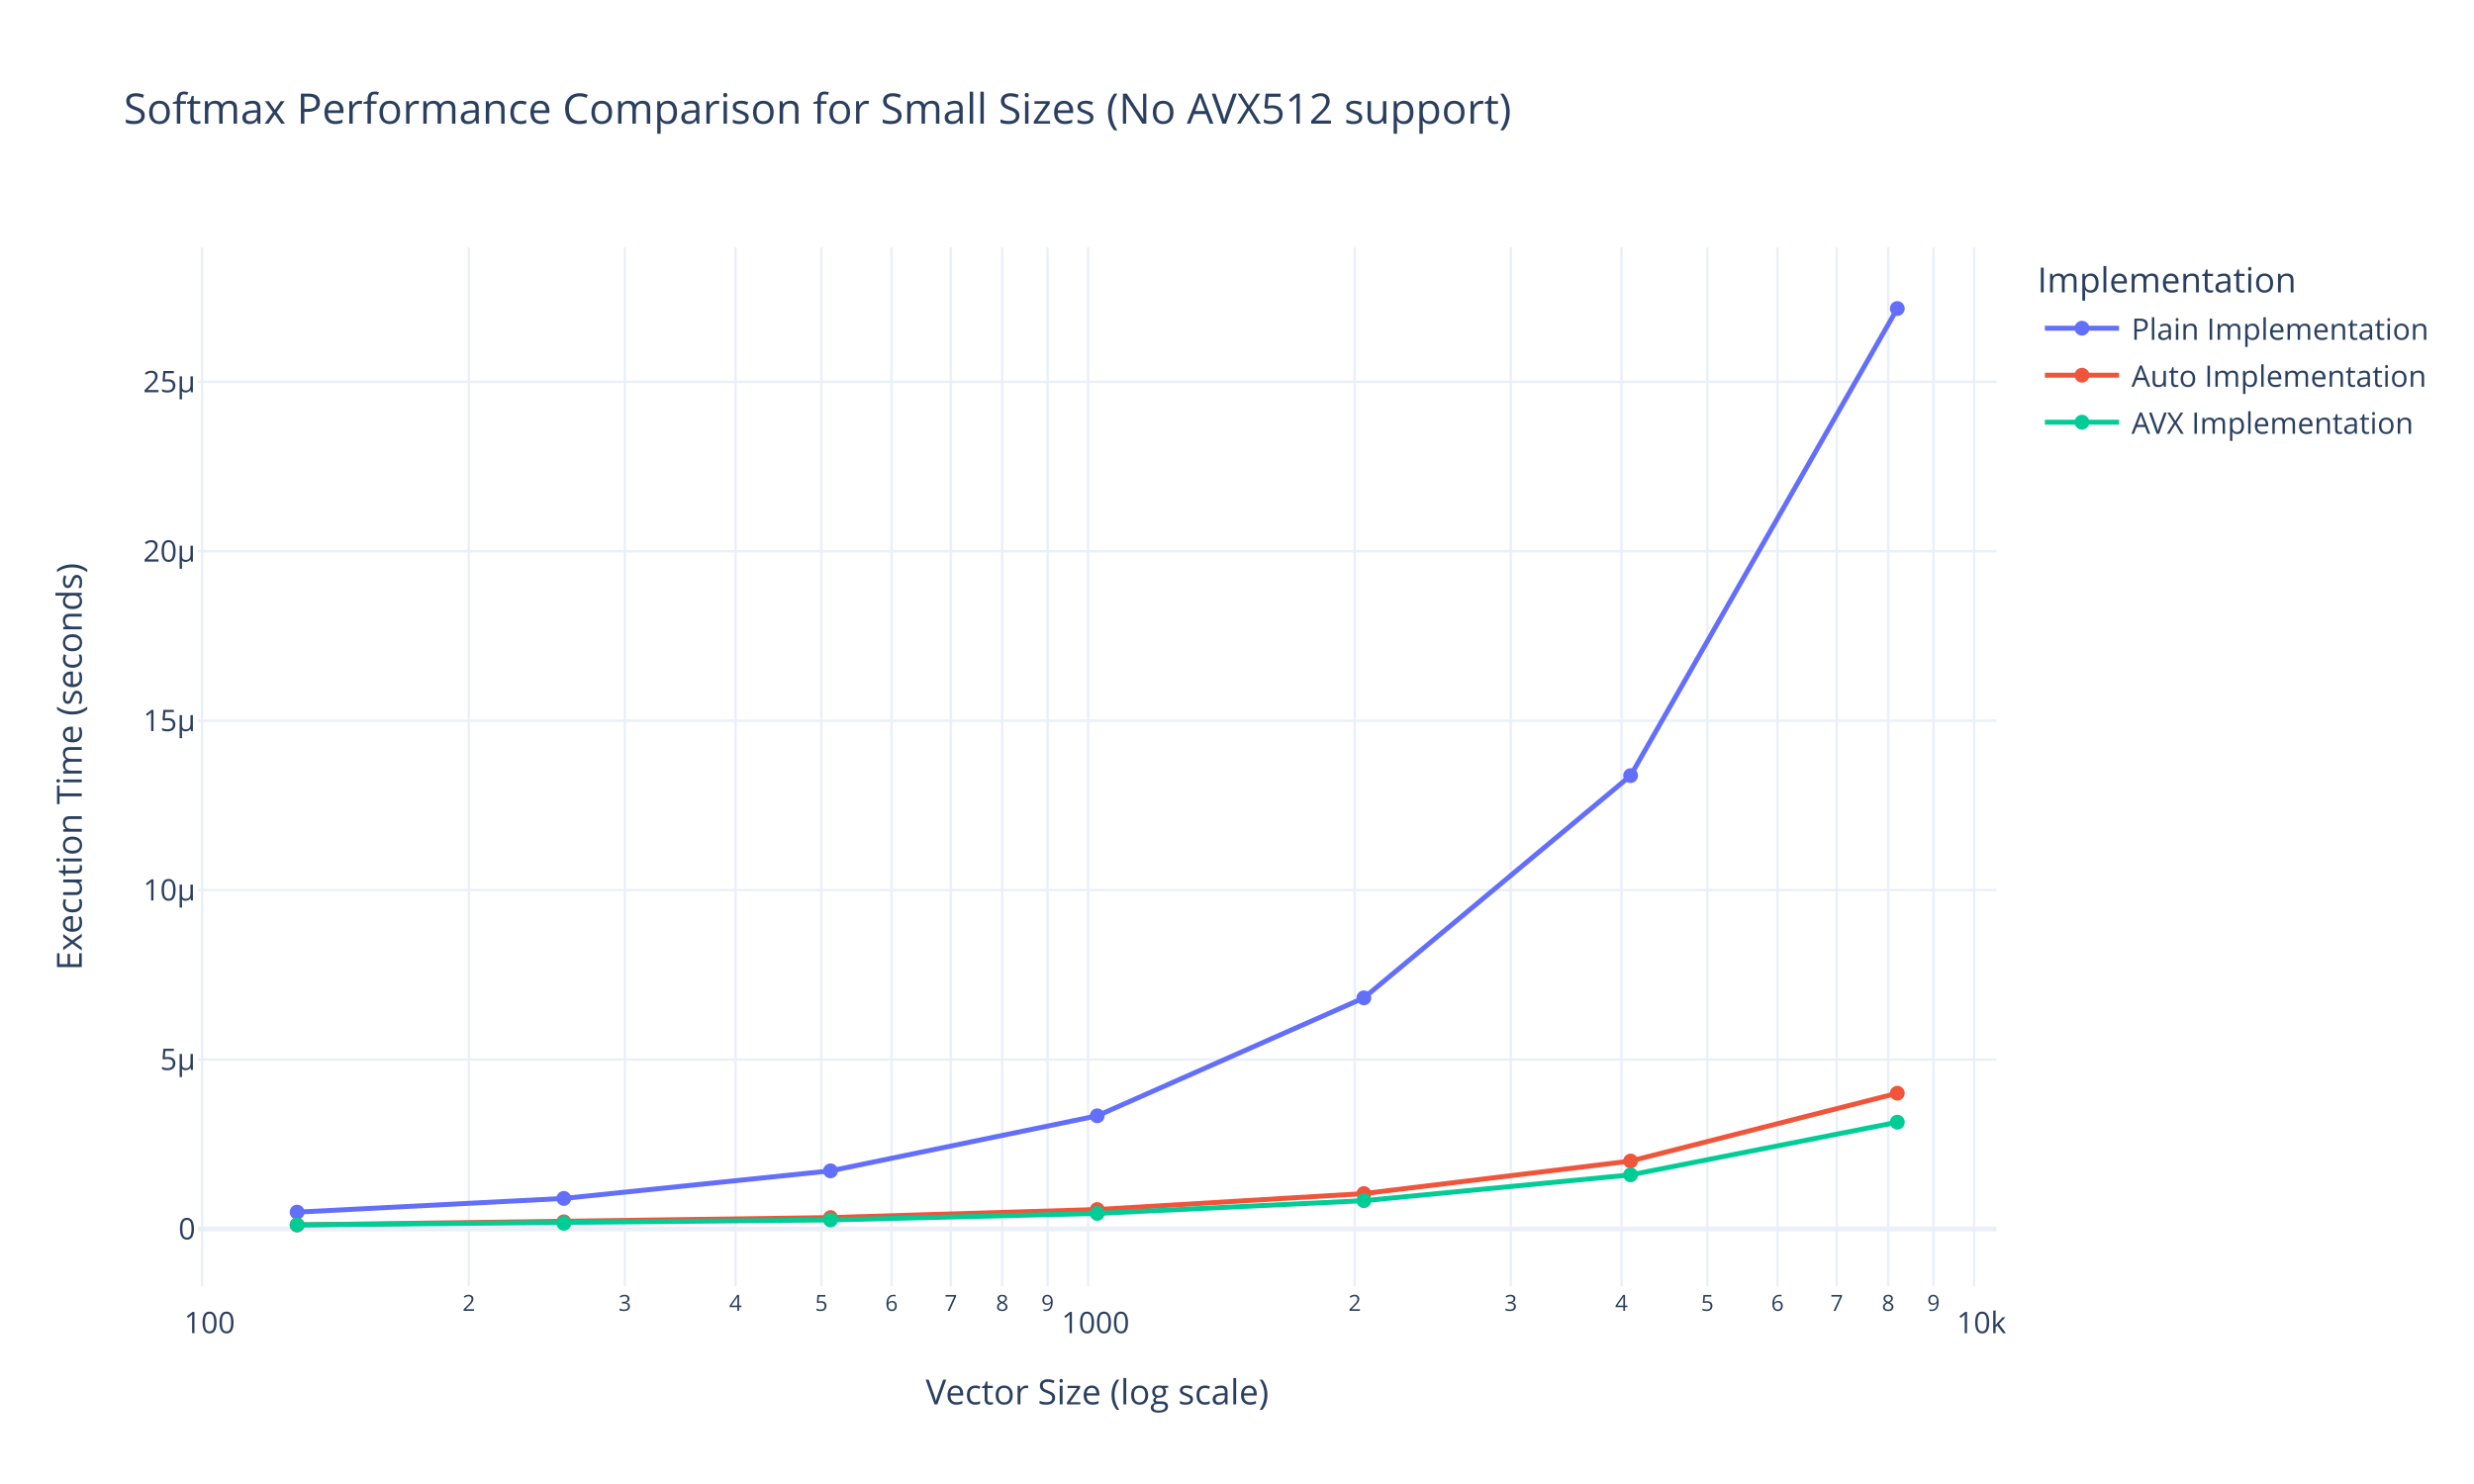
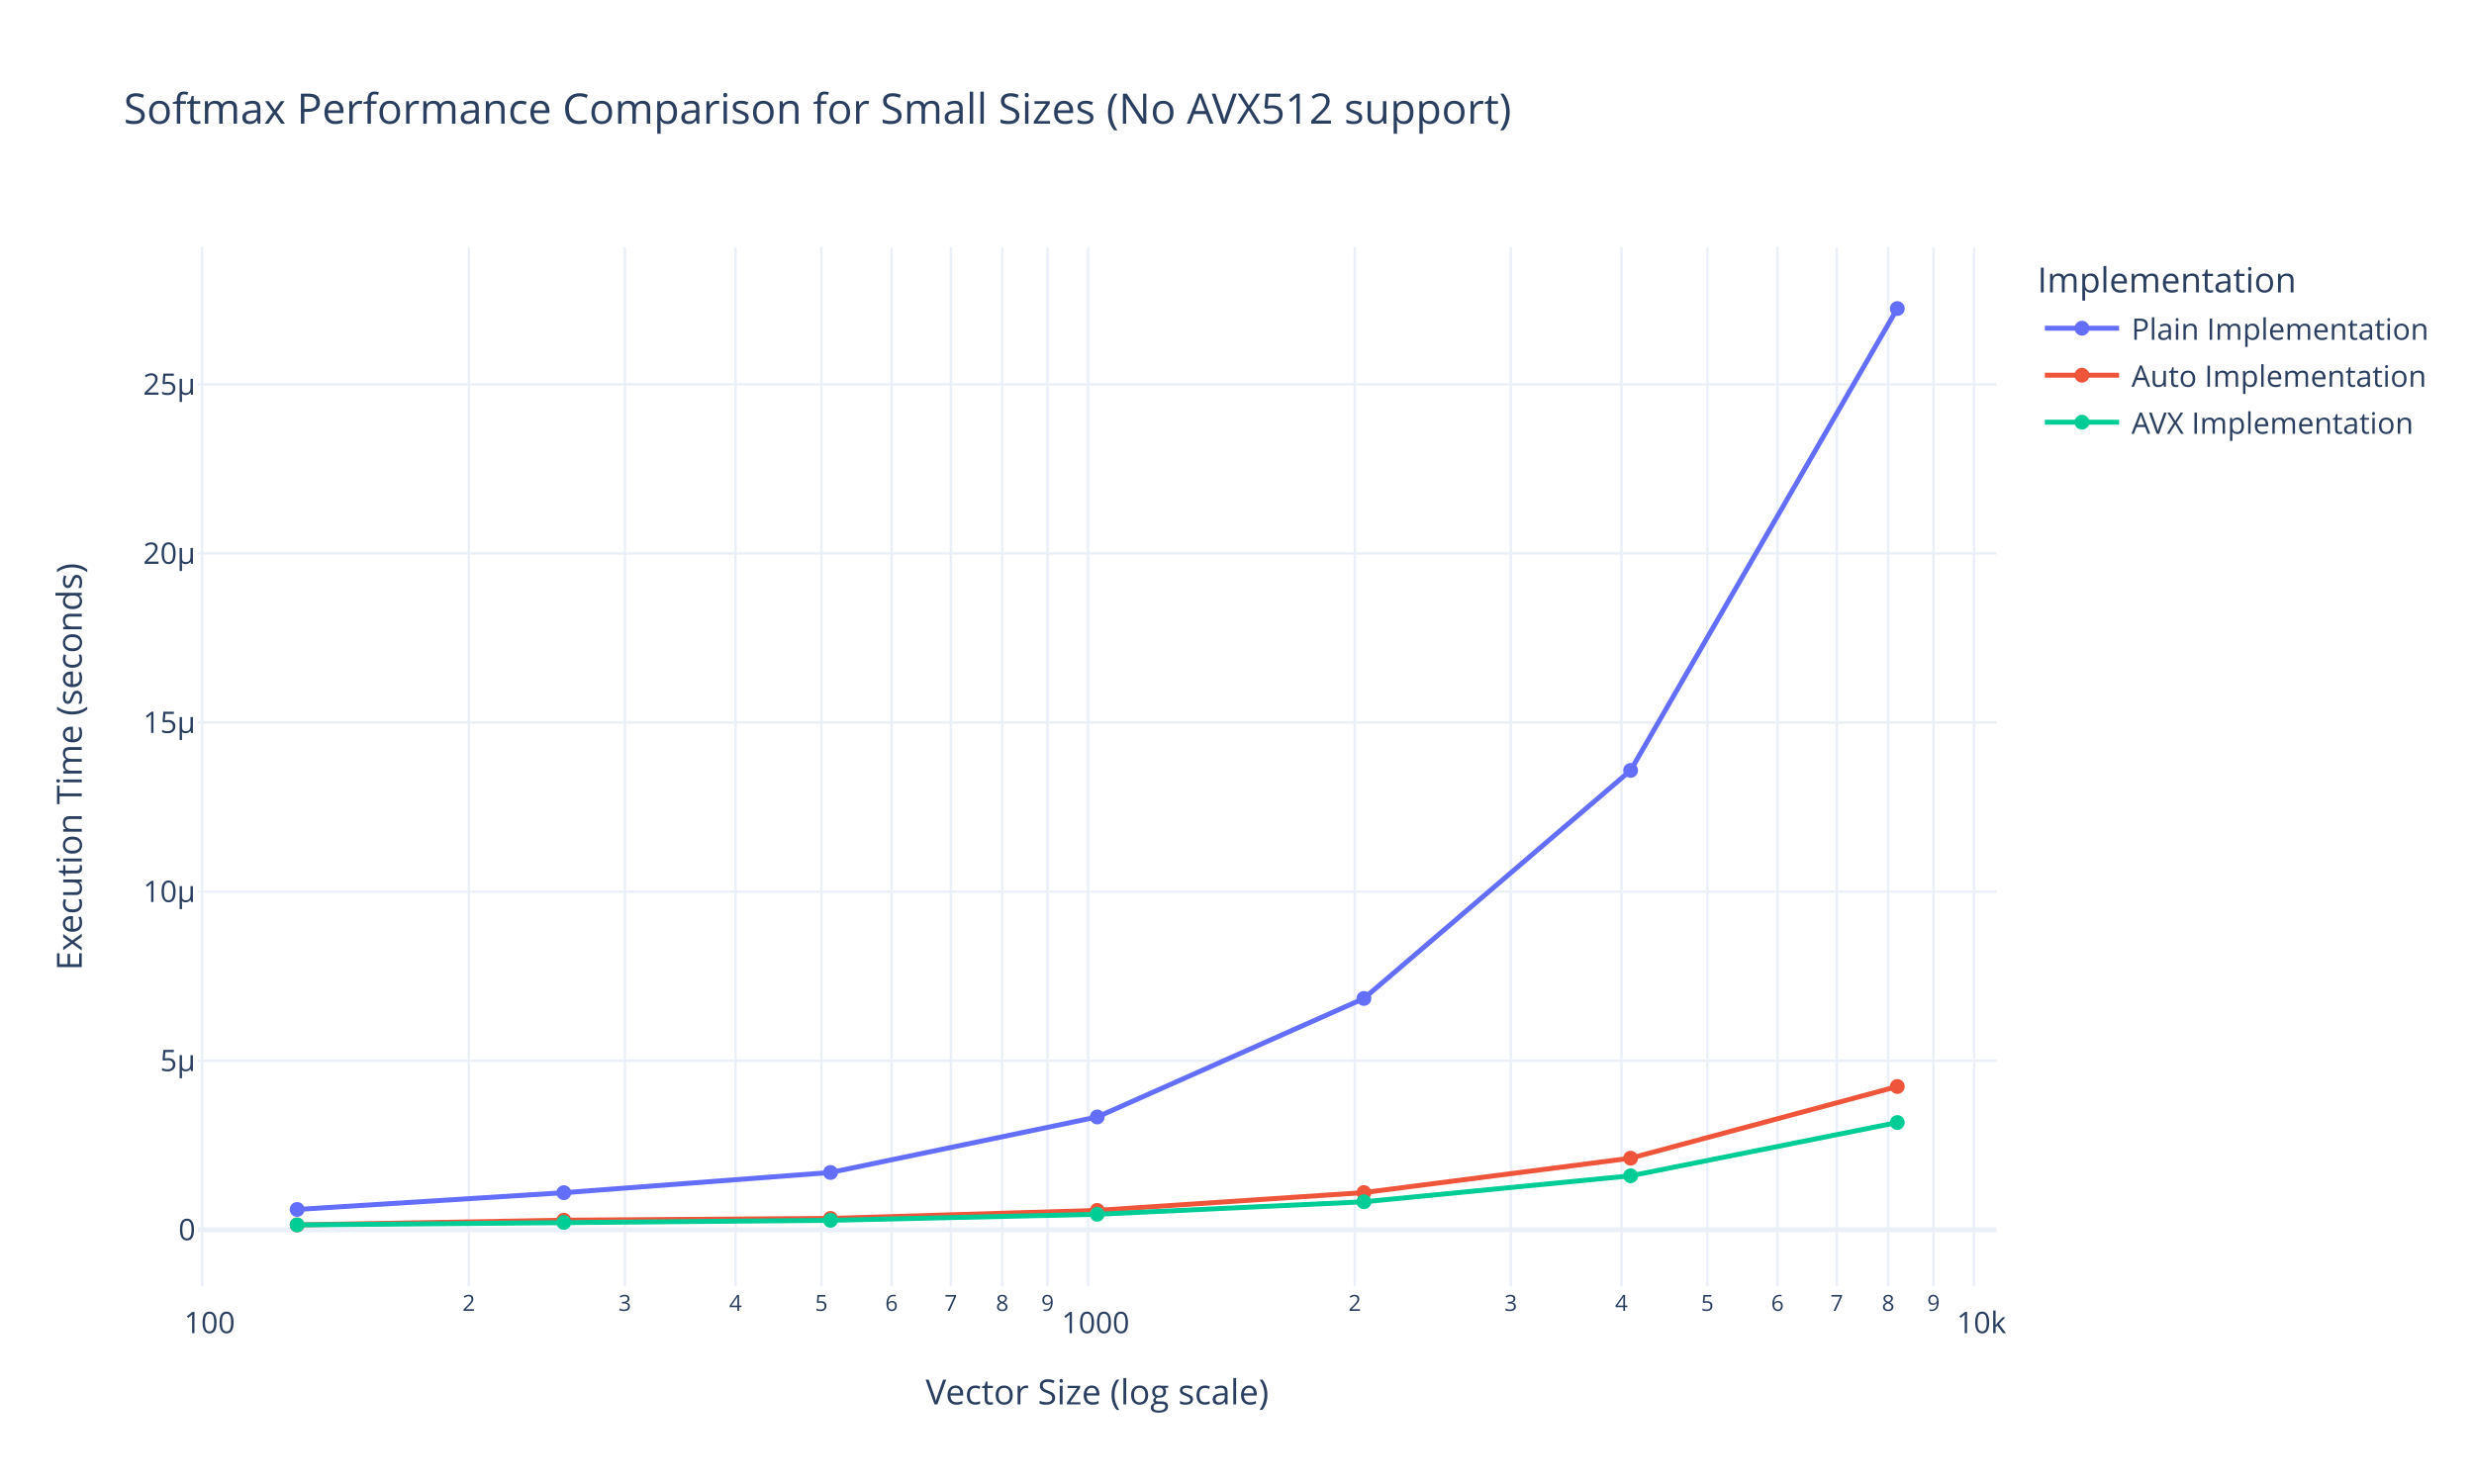
<svg xmlns="http://www.w3.org/2000/svg" class="main-svg" width="1000" height="600" style="" viewBox="0 0 1000 600">
  <rect x="0" y="0" width="1000" height="600" style="fill: rgb(255, 255, 255); fill-opacity: 1;" />
-   <defs id="defs-e894fa">
+   <defs id="defs-91ce5f">
    <g class="clips">
-       <clipPath id="clipe894faxyplot" class="plotclip">
+       <clipPath id="clip91ce5fxyplot" class="plotclip">
        <rect width="727" height="420" />
      </clipPath>
-       <clipPath class="axesclip" id="clipe894fax">
+       <clipPath class="axesclip" id="clip91ce5fx">
        <rect x="80" y="0" width="727" height="600" />
      </clipPath>
-       <clipPath class="axesclip" id="clipe894fay">
+       <clipPath class="axesclip" id="clip91ce5fy">
        <rect x="0" y="100" width="1000" height="420" />
      </clipPath>
-       <clipPath class="axesclip" id="clipe894faxy">
+       <clipPath class="axesclip" id="clip91ce5fxy">
        <rect x="80" y="100" width="727" height="420" />
      </clipPath>
    </g>
    <g class="gradients" />
    <g class="patterns" />
  </defs>
  <g class="bglayer" />
  <g class="layer-below">
    <g class="imagelayer" />
    <g class="shapelayer" />
  </g>
  <g class="cartesianlayer">
    <g class="subplot xy">
      <g class="layer-subplot">
        <g class="shapelayer" />
        <g class="imagelayer" />
      </g>
      <g class="gridlayer">
        <g class="x">
          <path class="xgrid crisp" transform="translate(81.71,0)" d="M0,100v420" style="stroke: rgb(235, 240, 248); stroke-opacity: 1; stroke-width: 1px;" />
          <path class="xgrid crisp" transform="translate(189.51,0)" d="M0,100v420" style="stroke: rgb(235, 240, 248); stroke-opacity: 1; stroke-width: 1px;" />
          <path class="xgrid crisp" transform="translate(252.57,0)" d="M0,100v420" style="stroke: rgb(235, 240, 248); stroke-opacity: 1; stroke-width: 1px;" />
          <path class="xgrid crisp" transform="translate(297.31,0)" d="M0,100v420" style="stroke: rgb(235, 240, 248); stroke-opacity: 1; stroke-width: 1px;" />
          <path class="xgrid crisp" transform="translate(332.01,0)" d="M0,100v420" style="stroke: rgb(235, 240, 248); stroke-opacity: 1; stroke-width: 1px;" />
          <path class="xgrid crisp" transform="translate(360.37,0)" d="M0,100v420" style="stroke: rgb(235, 240, 248); stroke-opacity: 1; stroke-width: 1px;" />
          <path class="xgrid crisp" transform="translate(384.34,0)" d="M0,100v420" style="stroke: rgb(235, 240, 248); stroke-opacity: 1; stroke-width: 1px;" />
          <path class="xgrid crisp" transform="translate(405.11,0)" d="M0,100v420" style="stroke: rgb(235, 240, 248); stroke-opacity: 1; stroke-width: 1px;" />
          <path class="xgrid crisp" transform="translate(423.43,0)" d="M0,100v420" style="stroke: rgb(235, 240, 248); stroke-opacity: 1; stroke-width: 1px;" />
          <path class="xgrid crisp" transform="translate(439.81,0)" d="M0,100v420" style="stroke: rgb(235, 240, 248); stroke-opacity: 1; stroke-width: 1px;" />
          <path class="xgrid crisp" transform="translate(547.61,0)" d="M0,100v420" style="stroke: rgb(235, 240, 248); stroke-opacity: 1; stroke-width: 1px;" />
          <path class="xgrid crisp" transform="translate(610.67,0)" d="M0,100v420" style="stroke: rgb(235, 240, 248); stroke-opacity: 1; stroke-width: 1px;" />
          <path class="xgrid crisp" transform="translate(655.41,0)" d="M0,100v420" style="stroke: rgb(235, 240, 248); stroke-opacity: 1; stroke-width: 1px;" />
          <path class="xgrid crisp" transform="translate(690.12,0)" d="M0,100v420" style="stroke: rgb(235, 240, 248); stroke-opacity: 1; stroke-width: 1px;" />
          <path class="xgrid crisp" transform="translate(718.47,0)" d="M0,100v420" style="stroke: rgb(235, 240, 248); stroke-opacity: 1; stroke-width: 1px;" />
          <path class="xgrid crisp" transform="translate(742.44,0)" d="M0,100v420" style="stroke: rgb(235, 240, 248); stroke-opacity: 1; stroke-width: 1px;" />
          <path class="xgrid crisp" transform="translate(763.21,0)" d="M0,100v420" style="stroke: rgb(235, 240, 248); stroke-opacity: 1; stroke-width: 1px;" />
          <path class="xgrid crisp" transform="translate(781.53,0)" d="M0,100v420" style="stroke: rgb(235, 240, 248); stroke-opacity: 1; stroke-width: 1px;" />
          <path class="xgrid crisp" transform="translate(797.92,0)" d="M0,100v420" style="stroke: rgb(235, 240, 248); stroke-opacity: 1; stroke-width: 1px;" />
        </g>
        <g class="y">
-           <path class="ygrid crisp" transform="translate(0,428.38)" d="M80,0h727" style="stroke: rgb(235, 240, 248); stroke-opacity: 1; stroke-width: 1px;" />
-           <path class="ygrid crisp" transform="translate(0,359.87)" d="M80,0h727" style="stroke: rgb(235, 240, 248); stroke-opacity: 1; stroke-width: 1px;" />
-           <path class="ygrid crisp" transform="translate(0,291.37)" d="M80,0h727" style="stroke: rgb(235, 240, 248); stroke-opacity: 1; stroke-width: 1px;" />
-           <path class="ygrid crisp" transform="translate(0,222.87)" d="M80,0h727" style="stroke: rgb(235, 240, 248); stroke-opacity: 1; stroke-width: 1px;" />
-           <path class="ygrid crisp" transform="translate(0,154.37)" d="M80,0h727" style="stroke: rgb(235, 240, 248); stroke-opacity: 1; stroke-width: 1px;" />
+           <path class="ygrid crisp" transform="translate(0,428.85)" d="M80,0h727" style="stroke: rgb(235, 240, 248); stroke-opacity: 1; stroke-width: 1px;" />
+           <path class="ygrid crisp" transform="translate(0,360.49)" d="M80,0h727" style="stroke: rgb(235, 240, 248); stroke-opacity: 1; stroke-width: 1px;" />
+           <path class="ygrid crisp" transform="translate(0,292.13)" d="M80,0h727" style="stroke: rgb(235, 240, 248); stroke-opacity: 1; stroke-width: 1px;" />
+           <path class="ygrid crisp" transform="translate(0,223.76)" d="M80,0h727" style="stroke: rgb(235, 240, 248); stroke-opacity: 1; stroke-width: 1px;" />
+           <path class="ygrid crisp" transform="translate(0,155.4)" d="M80,0h727" style="stroke: rgb(235, 240, 248); stroke-opacity: 1; stroke-width: 1px;" />
        </g>
      </g>
      <g class="zerolinelayer">
-         <path class="yzl zl crisp" transform="translate(0,496.88)" d="M80,0h727" style="stroke: rgb(235, 240, 248); stroke-opacity: 1; stroke-width: 2px;" />
+         <path class="yzl zl crisp" transform="translate(0,497.21)" d="M80,0h727" style="stroke: rgb(235, 240, 248); stroke-opacity: 1; stroke-width: 2px;" />
      </g>
      <path class="xlines-below" />
      <path class="ylines-below" />
      <g class="overlines-below" />
      <g class="xaxislayer-below" />
      <g class="yaxislayer-below" />
      <g class="overaxes-below" />
-       <g class="plot" transform="translate(80,100)" clip-path="url(#clipe894faxyplot)">
+       <g class="plot" transform="translate(80,100)" clip-path="url(#clip91ce5fxyplot)">
        <g class="scatterlayer mlayer">
-           <g class="trace scatter trace414e3f" style="stroke-miterlimit: 2; opacity: 1;">
+           <g class="trace scatter trace8cd9db" style="stroke-miterlimit: 2; opacity: 1;">
            <g class="fills" />
            <g class="errorbars" />
            <g class="lines">
-               <path class="js-line" d="M40.1,390.08L147.9,384.53L255.7,373.39L363.5,351.14L471.3,303.44L579.1,213.59L686.9,24.75" style="vector-effect: non-scaling-stroke; fill: none; stroke: rgb(99, 110, 250); stroke-opacity: 1; stroke-width: 2px; opacity: 1;" />
+               <path class="js-line" d="M40.1,389L147.9,382.22L255.7,374.05L363.5,351.61L471.3,303.68L579.1,211.48L686.9,24.75" style="vector-effect: non-scaling-stroke; fill: none; stroke: rgb(99, 110, 250); stroke-opacity: 1; stroke-width: 2px; opacity: 1;" />
            </g>
            <g class="points">
-               <path class="point" transform="translate(40.1,390.08)" d="M3,0A3,3 0 1,1 0,-3A3,3 0 0,1 3,0Z" style="opacity: 1; stroke-width: 0px; fill: rgb(99, 110, 250); fill-opacity: 1;" />
-               <path class="point" transform="translate(147.9,384.53)" d="M3,0A3,3 0 1,1 0,-3A3,3 0 0,1 3,0Z" style="opacity: 1; stroke-width: 0px; fill: rgb(99, 110, 250); fill-opacity: 1;" />
-               <path class="point" transform="translate(255.7,373.39)" d="M3,0A3,3 0 1,1 0,-3A3,3 0 0,1 3,0Z" style="opacity: 1; stroke-width: 0px; fill: rgb(99, 110, 250); fill-opacity: 1;" />
-               <path class="point" transform="translate(363.5,351.14)" d="M3,0A3,3 0 1,1 0,-3A3,3 0 0,1 3,0Z" style="opacity: 1; stroke-width: 0px; fill: rgb(99, 110, 250); fill-opacity: 1;" />
-               <path class="point" transform="translate(471.3,303.44)" d="M3,0A3,3 0 1,1 0,-3A3,3 0 0,1 3,0Z" style="opacity: 1; stroke-width: 0px; fill: rgb(99, 110, 250); fill-opacity: 1;" />
-               <path class="point" transform="translate(579.1,213.59)" d="M3,0A3,3 0 1,1 0,-3A3,3 0 0,1 3,0Z" style="opacity: 1; stroke-width: 0px; fill: rgb(99, 110, 250); fill-opacity: 1;" />
+               <path class="point" transform="translate(40.1,389)" d="M3,0A3,3 0 1,1 0,-3A3,3 0 0,1 3,0Z" style="opacity: 1; stroke-width: 0px; fill: rgb(99, 110, 250); fill-opacity: 1;" />
+               <path class="point" transform="translate(147.9,382.22)" d="M3,0A3,3 0 1,1 0,-3A3,3 0 0,1 3,0Z" style="opacity: 1; stroke-width: 0px; fill: rgb(99, 110, 250); fill-opacity: 1;" />
+               <path class="point" transform="translate(255.7,374.05)" d="M3,0A3,3 0 1,1 0,-3A3,3 0 0,1 3,0Z" style="opacity: 1; stroke-width: 0px; fill: rgb(99, 110, 250); fill-opacity: 1;" />
+               <path class="point" transform="translate(363.5,351.61)" d="M3,0A3,3 0 1,1 0,-3A3,3 0 0,1 3,0Z" style="opacity: 1; stroke-width: 0px; fill: rgb(99, 110, 250); fill-opacity: 1;" />
+               <path class="point" transform="translate(471.3,303.68)" d="M3,0A3,3 0 1,1 0,-3A3,3 0 0,1 3,0Z" style="opacity: 1; stroke-width: 0px; fill: rgb(99, 110, 250); fill-opacity: 1;" />
+               <path class="point" transform="translate(579.1,211.48)" d="M3,0A3,3 0 1,1 0,-3A3,3 0 0,1 3,0Z" style="opacity: 1; stroke-width: 0px; fill: rgb(99, 110, 250); fill-opacity: 1;" />
              <path class="point" transform="translate(686.9,24.75)" d="M3,0A3,3 0 1,1 0,-3A3,3 0 0,1 3,0Z" style="opacity: 1; stroke-width: 0px; fill: rgb(99, 110, 250); fill-opacity: 1;" />
            </g>
            <g class="text" />
          </g>
-           <g class="trace scatter tracee8f288" style="stroke-miterlimit: 2; opacity: 1;">
+           <g class="trace scatter tracec59a4d" style="stroke-miterlimit: 2; opacity: 1;">
            <g class="fills" />
            <g class="errorbars" />
            <g class="lines">
-               <path class="js-line" d="M40.1,395.25L255.7,392.28L363.5,389.03L471.3,382.57L579.1,369.42L686.9,342" style="vector-effect: non-scaling-stroke; fill: none; stroke: rgb(239, 85, 59); stroke-opacity: 1; stroke-width: 2px; opacity: 1;" />
+               <path class="js-line" d="M40.1,395.25L147.9,393.34L255.7,392.62L363.5,389.38L471.3,382.17L579.1,368.27L686.9,339.29" style="vector-effect: non-scaling-stroke; fill: none; stroke: rgb(239, 85, 59); stroke-opacity: 1; stroke-width: 2px; opacity: 1;" />
            </g>
            <g class="points">
              <path class="point" transform="translate(40.1,395.25)" d="M3,0A3,3 0 1,1 0,-3A3,3 0 0,1 3,0Z" style="opacity: 1; stroke-width: 0px; fill: rgb(239, 85, 59); fill-opacity: 1;" />
-               <path class="point" transform="translate(147.9,394.01)" d="M3,0A3,3 0 1,1 0,-3A3,3 0 0,1 3,0Z" style="opacity: 1; stroke-width: 0px; fill: rgb(239, 85, 59); fill-opacity: 1;" />
-               <path class="point" transform="translate(255.7,392.28)" d="M3,0A3,3 0 1,1 0,-3A3,3 0 0,1 3,0Z" style="opacity: 1; stroke-width: 0px; fill: rgb(239, 85, 59); fill-opacity: 1;" />
-               <path class="point" transform="translate(363.5,389.03)" d="M3,0A3,3 0 1,1 0,-3A3,3 0 0,1 3,0Z" style="opacity: 1; stroke-width: 0px; fill: rgb(239, 85, 59); fill-opacity: 1;" />
-               <path class="point" transform="translate(471.3,382.57)" d="M3,0A3,3 0 1,1 0,-3A3,3 0 0,1 3,0Z" style="opacity: 1; stroke-width: 0px; fill: rgb(239, 85, 59); fill-opacity: 1;" />
-               <path class="point" transform="translate(579.1,369.42)" d="M3,0A3,3 0 1,1 0,-3A3,3 0 0,1 3,0Z" style="opacity: 1; stroke-width: 0px; fill: rgb(239, 85, 59); fill-opacity: 1;" />
-               <path class="point" transform="translate(686.9,342)" d="M3,0A3,3 0 1,1 0,-3A3,3 0 0,1 3,0Z" style="opacity: 1; stroke-width: 0px; fill: rgb(239, 85, 59); fill-opacity: 1;" />
+               <path class="point" transform="translate(147.9,393.34)" d="M3,0A3,3 0 1,1 0,-3A3,3 0 0,1 3,0Z" style="opacity: 1; stroke-width: 0px; fill: rgb(239, 85, 59); fill-opacity: 1;" />
+               <path class="point" transform="translate(255.7,392.62)" d="M3,0A3,3 0 1,1 0,-3A3,3 0 0,1 3,0Z" style="opacity: 1; stroke-width: 0px; fill: rgb(239, 85, 59); fill-opacity: 1;" />
+               <path class="point" transform="translate(363.5,389.38)" d="M3,0A3,3 0 1,1 0,-3A3,3 0 0,1 3,0Z" style="opacity: 1; stroke-width: 0px; fill: rgb(239, 85, 59); fill-opacity: 1;" />
+               <path class="point" transform="translate(471.3,382.17)" d="M3,0A3,3 0 1,1 0,-3A3,3 0 0,1 3,0Z" style="opacity: 1; stroke-width: 0px; fill: rgb(239, 85, 59); fill-opacity: 1;" />
+               <path class="point" transform="translate(579.1,368.27)" d="M3,0A3,3 0 1,1 0,-3A3,3 0 0,1 3,0Z" style="opacity: 1; stroke-width: 0px; fill: rgb(239, 85, 59); fill-opacity: 1;" />
+               <path class="point" transform="translate(686.9,339.29)" d="M3,0A3,3 0 1,1 0,-3A3,3 0 0,1 3,0Z" style="opacity: 1; stroke-width: 0px; fill: rgb(239, 85, 59); fill-opacity: 1;" />
            </g>
            <g class="text" />
          </g>
-           <g class="trace scatter trace2d4d9b" style="stroke-miterlimit: 2; opacity: 1;">
+           <g class="trace scatter tracea4d986" style="stroke-miterlimit: 2; opacity: 1;">
            <g class="fills" />
            <g class="errorbars" />
            <g class="lines">
-               <path class="js-line" d="M40.1,395.25L255.7,393.24L363.5,390.61L471.3,385.44L579.1,375.01L686.9,353.72" style="vector-effect: non-scaling-stroke; fill: none; stroke: rgb(0, 204, 150); stroke-opacity: 1; stroke-width: 2px; opacity: 1;" />
+               <path class="js-line" d="M40.1,395.25L255.7,393.39L363.5,390.95L471.3,385.89L579.1,375.39L686.9,353.85" style="vector-effect: non-scaling-stroke; fill: none; stroke: rgb(0, 204, 150); stroke-opacity: 1; stroke-width: 2px; opacity: 1;" />
            </g>
            <g class="points">
              <path class="point" transform="translate(40.1,395.25)" d="M3,0A3,3 0 1,1 0,-3A3,3 0 0,1 3,0Z" style="opacity: 1; stroke-width: 0px; fill: rgb(0, 204, 150); fill-opacity: 1;" />
-               <path class="point" transform="translate(147.9,394.58)" d="M3,0A3,3 0 1,1 0,-3A3,3 0 0,1 3,0Z" style="opacity: 1; stroke-width: 0px; fill: rgb(0, 204, 150); fill-opacity: 1;" />
-               <path class="point" transform="translate(255.7,393.24)" d="M3,0A3,3 0 1,1 0,-3A3,3 0 0,1 3,0Z" style="opacity: 1; stroke-width: 0px; fill: rgb(0, 204, 150); fill-opacity: 1;" />
-               <path class="point" transform="translate(363.5,390.61)" d="M3,0A3,3 0 1,1 0,-3A3,3 0 0,1 3,0Z" style="opacity: 1; stroke-width: 0px; fill: rgb(0, 204, 150); fill-opacity: 1;" />
-               <path class="point" transform="translate(471.3,385.44)" d="M3,0A3,3 0 1,1 0,-3A3,3 0 0,1 3,0Z" style="opacity: 1; stroke-width: 0px; fill: rgb(0, 204, 150); fill-opacity: 1;" />
-               <path class="point" transform="translate(579.1,375.01)" d="M3,0A3,3 0 1,1 0,-3A3,3 0 0,1 3,0Z" style="opacity: 1; stroke-width: 0px; fill: rgb(0, 204, 150); fill-opacity: 1;" />
-               <path class="point" transform="translate(686.9,353.72)" d="M3,0A3,3 0 1,1 0,-3A3,3 0 0,1 3,0Z" style="opacity: 1; stroke-width: 0px; fill: rgb(0, 204, 150); fill-opacity: 1;" />
+               <path class="point" transform="translate(147.9,394.25)" d="M3,0A3,3 0 1,1 0,-3A3,3 0 0,1 3,0Z" style="opacity: 1; stroke-width: 0px; fill: rgb(0, 204, 150); fill-opacity: 1;" />
+               <path class="point" transform="translate(255.7,393.39)" d="M3,0A3,3 0 1,1 0,-3A3,3 0 0,1 3,0Z" style="opacity: 1; stroke-width: 0px; fill: rgb(0, 204, 150); fill-opacity: 1;" />
+               <path class="point" transform="translate(363.5,390.95)" d="M3,0A3,3 0 1,1 0,-3A3,3 0 0,1 3,0Z" style="opacity: 1; stroke-width: 0px; fill: rgb(0, 204, 150); fill-opacity: 1;" />
+               <path class="point" transform="translate(471.3,385.89)" d="M3,0A3,3 0 1,1 0,-3A3,3 0 0,1 3,0Z" style="opacity: 1; stroke-width: 0px; fill: rgb(0, 204, 150); fill-opacity: 1;" />
+               <path class="point" transform="translate(579.1,375.39)" d="M3,0A3,3 0 1,1 0,-3A3,3 0 0,1 3,0Z" style="opacity: 1; stroke-width: 0px; fill: rgb(0, 204, 150); fill-opacity: 1;" />
+               <path class="point" transform="translate(686.9,353.85)" d="M3,0A3,3 0 1,1 0,-3A3,3 0 0,1 3,0Z" style="opacity: 1; stroke-width: 0px; fill: rgb(0, 204, 150); fill-opacity: 1;" />
            </g>
            <g class="text" />
          </g>
        </g>
      </g>
      <g class="overplot" />
      <path class="xlines-above crisp" d="M0,0" style="fill: none;" />
      <path class="ylines-above crisp" d="M0,0" style="fill: none;" />
      <g class="overlines-above" />
      <g class="xaxislayer-above">
        <g class="xtick">
          <text text-anchor="middle" x="3" y="539" transform="translate(81.71,0)" style="font-family: 'Open Sans', verdana, arial, sans-serif; font-size: 12px; fill: rgb(42, 63, 95); fill-opacity: 1; white-space: pre; opacity: 1;">100</text>
        </g>
        <g class="xtick">
          <text text-anchor="middle" x="0" y="530" style="font-family: 'Open Sans', verdana, arial, sans-serif; font-size: 9px; fill: rgb(42, 63, 95); fill-opacity: 1; white-space: pre; opacity: 1;" transform="translate(189.51,0)">2</text>
        </g>
        <g class="xtick">
          <text text-anchor="middle" x="0" y="530" style="font-family: 'Open Sans', verdana, arial, sans-serif; font-size: 9px; fill: rgb(42, 63, 95); fill-opacity: 1; white-space: pre; opacity: 1;" transform="translate(252.57,0)">3</text>
        </g>
        <g class="xtick">
          <text text-anchor="middle" x="0" y="530" style="font-family: 'Open Sans', verdana, arial, sans-serif; font-size: 9px; fill: rgb(42, 63, 95); fill-opacity: 1; white-space: pre; opacity: 1;" transform="translate(297.31,0)">4</text>
        </g>
        <g class="xtick">
          <text text-anchor="middle" x="0" y="530" style="font-family: 'Open Sans', verdana, arial, sans-serif; font-size: 9px; fill: rgb(42, 63, 95); fill-opacity: 1; white-space: pre; opacity: 1;" transform="translate(332.01,0)">5</text>
        </g>
        <g class="xtick">
          <text text-anchor="middle" x="0" y="530" style="font-family: 'Open Sans', verdana, arial, sans-serif; font-size: 9px; fill: rgb(42, 63, 95); fill-opacity: 1; white-space: pre; opacity: 1;" transform="translate(360.37,0)">6</text>
        </g>
        <g class="xtick">
          <text text-anchor="middle" x="0" y="530" style="font-family: 'Open Sans', verdana, arial, sans-serif; font-size: 9px; fill: rgb(42, 63, 95); fill-opacity: 1; white-space: pre; opacity: 1;" transform="translate(384.34,0)">7</text>
        </g>
        <g class="xtick">
          <text text-anchor="middle" x="0" y="530" style="font-family: 'Open Sans', verdana, arial, sans-serif; font-size: 9px; fill: rgb(42, 63, 95); fill-opacity: 1; white-space: pre; opacity: 1;" transform="translate(405.11,0)">8</text>
        </g>
        <g class="xtick">
          <text text-anchor="middle" x="0" y="530" style="font-family: 'Open Sans', verdana, arial, sans-serif; font-size: 9px; fill: rgb(42, 63, 95); fill-opacity: 1; white-space: pre; opacity: 1;" transform="translate(423.43,0)">9</text>
        </g>
        <g class="xtick">
          <text text-anchor="middle" x="3" y="539" style="font-family: 'Open Sans', verdana, arial, sans-serif; font-size: 12px; fill: rgb(42, 63, 95); fill-opacity: 1; white-space: pre; opacity: 1;" transform="translate(439.81,0)">1000</text>
        </g>
        <g class="xtick">
          <text text-anchor="middle" x="0" y="530" style="font-family: 'Open Sans', verdana, arial, sans-serif; font-size: 9px; fill: rgb(42, 63, 95); fill-opacity: 1; white-space: pre; opacity: 1;" transform="translate(547.61,0)">2</text>
        </g>
        <g class="xtick">
          <text text-anchor="middle" x="0" y="530" style="font-family: 'Open Sans', verdana, arial, sans-serif; font-size: 9px; fill: rgb(42, 63, 95); fill-opacity: 1; white-space: pre; opacity: 1;" transform="translate(610.67,0)">3</text>
        </g>
        <g class="xtick">
          <text text-anchor="middle" x="0" y="530" style="font-family: 'Open Sans', verdana, arial, sans-serif; font-size: 9px; fill: rgb(42, 63, 95); fill-opacity: 1; white-space: pre; opacity: 1;" transform="translate(655.41,0)">4</text>
        </g>
        <g class="xtick">
          <text text-anchor="middle" x="0" y="530" style="font-family: 'Open Sans', verdana, arial, sans-serif; font-size: 9px; fill: rgb(42, 63, 95); fill-opacity: 1; white-space: pre; opacity: 1;" transform="translate(690.12,0)">5</text>
        </g>
        <g class="xtick">
          <text text-anchor="middle" x="0" y="530" style="font-family: 'Open Sans', verdana, arial, sans-serif; font-size: 9px; fill: rgb(42, 63, 95); fill-opacity: 1; white-space: pre; opacity: 1;" transform="translate(718.47,0)">6</text>
        </g>
        <g class="xtick">
          <text text-anchor="middle" x="0" y="530" style="font-family: 'Open Sans', verdana, arial, sans-serif; font-size: 9px; fill: rgb(42, 63, 95); fill-opacity: 1; white-space: pre; opacity: 1;" transform="translate(742.44,0)">7</text>
        </g>
        <g class="xtick">
          <text text-anchor="middle" x="0" y="530" style="font-family: 'Open Sans', verdana, arial, sans-serif; font-size: 9px; fill: rgb(42, 63, 95); fill-opacity: 1; white-space: pre; opacity: 1;" transform="translate(763.21,0)">8</text>
        </g>
        <g class="xtick">
          <text text-anchor="middle" x="0" y="530" style="font-family: 'Open Sans', verdana, arial, sans-serif; font-size: 9px; fill: rgb(42, 63, 95); fill-opacity: 1; white-space: pre; opacity: 1;" transform="translate(781.53,0)">9</text>
        </g>
        <g class="xtick">
          <text text-anchor="middle" x="3" y="539" style="font-family: 'Open Sans', verdana, arial, sans-serif; font-size: 12px; fill: rgb(42, 63, 95); fill-opacity: 1; white-space: pre; opacity: 1;" transform="translate(797.92,0)">10k</text>
        </g>
      </g>
      <g class="yaxislayer-above">
        <g class="ytick">
-           <text text-anchor="end" x="79" y="4.2" transform="translate(0,496.88)" style="font-family: 'Open Sans', verdana, arial, sans-serif; font-size: 12px; fill: rgb(42, 63, 95); fill-opacity: 1; white-space: pre; opacity: 1;">0</text>
-         </g>
-         <g class="ytick">
-           <text text-anchor="end" x="79" y="4.2" style="font-family: 'Open Sans', verdana, arial, sans-serif; font-size: 12px; fill: rgb(42, 63, 95); fill-opacity: 1; white-space: pre; opacity: 1;" transform="translate(0,428.38)">5μ</text>
-         </g>
-         <g class="ytick">
-           <text text-anchor="end" x="79" y="4.2" style="font-family: 'Open Sans', verdana, arial, sans-serif; font-size: 12px; fill: rgb(42, 63, 95); fill-opacity: 1; white-space: pre; opacity: 1;" transform="translate(0,359.87)">10μ</text>
-         </g>
-         <g class="ytick">
-           <text text-anchor="end" x="79" y="4.2" style="font-family: 'Open Sans', verdana, arial, sans-serif; font-size: 12px; fill: rgb(42, 63, 95); fill-opacity: 1; white-space: pre; opacity: 1;" transform="translate(0,291.37)">15μ</text>
-         </g>
-         <g class="ytick">
-           <text text-anchor="end" x="79" y="4.2" style="font-family: 'Open Sans', verdana, arial, sans-serif; font-size: 12px; fill: rgb(42, 63, 95); fill-opacity: 1; white-space: pre; opacity: 1;" transform="translate(0,222.87)">20μ</text>
-         </g>
-         <g class="ytick">
-           <text text-anchor="end" x="79" y="4.2" style="font-family: 'Open Sans', verdana, arial, sans-serif; font-size: 12px; fill: rgb(42, 63, 95); fill-opacity: 1; white-space: pre; opacity: 1;" transform="translate(0,154.37)">25μ</text>
+           <text text-anchor="end" x="79" y="4.2" transform="translate(0,497.21)" style="font-family: 'Open Sans', verdana, arial, sans-serif; font-size: 12px; fill: rgb(42, 63, 95); fill-opacity: 1; white-space: pre; opacity: 1;">0</text>
+         </g>
+         <g class="ytick">
+           <text text-anchor="end" x="79" y="4.2" style="font-family: 'Open Sans', verdana, arial, sans-serif; font-size: 12px; fill: rgb(42, 63, 95); fill-opacity: 1; white-space: pre; opacity: 1;" transform="translate(0,428.85)">5μ</text>
+         </g>
+         <g class="ytick">
+           <text text-anchor="end" x="79" y="4.2" style="font-family: 'Open Sans', verdana, arial, sans-serif; font-size: 12px; fill: rgb(42, 63, 95); fill-opacity: 1; white-space: pre; opacity: 1;" transform="translate(0,360.49)">10μ</text>
+         </g>
+         <g class="ytick">
+           <text text-anchor="end" x="79" y="4.2" style="font-family: 'Open Sans', verdana, arial, sans-serif; font-size: 12px; fill: rgb(42, 63, 95); fill-opacity: 1; white-space: pre; opacity: 1;" transform="translate(0,292.13)">15μ</text>
+         </g>
+         <g class="ytick">
+           <text text-anchor="end" x="79" y="4.2" style="font-family: 'Open Sans', verdana, arial, sans-serif; font-size: 12px; fill: rgb(42, 63, 95); fill-opacity: 1; white-space: pre; opacity: 1;" transform="translate(0,223.76)">20μ</text>
+         </g>
+         <g class="ytick">
+           <text text-anchor="end" x="79" y="4.2" style="font-family: 'Open Sans', verdana, arial, sans-serif; font-size: 12px; fill: rgb(42, 63, 95); fill-opacity: 1; white-space: pre; opacity: 1;" transform="translate(0,155.4)">25μ</text>
        </g>
      </g>
      <g class="overaxes-above" />
    </g>
  </g>
  <g class="polarlayer" />
  <g class="smithlayer" />
  <g class="ternarylayer" />
  <g class="geolayer" />
  <g class="funnelarealayer" />
  <g class="pielayer" />
  <g class="iciclelayer" />
  <g class="treemaplayer" />
  <g class="sunburstlayer" />
  <g class="glimages" />
-   <defs id="topdefs-e894fa">
+   <defs id="topdefs-91ce5f">
    <g class="clips" />
-     <clipPath id="legende894fa">
+     <clipPath id="legend91ce5f">
      <rect width="166" height="86" x="0" y="0" />
    </clipPath>
  </defs>
  <g class="layer-above">
    <g class="imagelayer" />
    <g class="shapelayer" />
  </g>
  <g class="infolayer">
    <g class="legend" pointer-events="all" transform="translate(821.54,100)">
      <rect class="bg" shape-rendering="crispEdges" width="166" height="86" x="0" y="0" style="stroke: rgb(68, 68, 68); stroke-opacity: 1; fill: rgb(255, 255, 255); fill-opacity: 1; stroke-width: 0px;" />
-       <g class="scrollbox" transform="" clip-path="url(#legende894fa)">
+       <g class="scrollbox" transform="" clip-path="url(#legend91ce5f)">
        <text class="legendtitletext" text-anchor="start" x="2" y="18.2" style="font-family: 'Open Sans', verdana, arial, sans-serif; font-size: 14px; fill: rgb(42, 63, 95); fill-opacity: 1; white-space: pre;">Implementation</text>
        <g class="groups">
          <g class="traces" transform="translate(0,32.7)" style="opacity: 1;">
            <text class="legendtext" text-anchor="start" x="40" y="4.68" style="font-family: 'Open Sans', verdana, arial, sans-serif; font-size: 12px; fill: rgb(42, 63, 95); fill-opacity: 1; white-space: pre;">Plain Implementation</text>
            <g class="layers" style="opacity: 1;">
              <g class="legendfill" />
              <g class="legendlines">
                <path class="js-line" d="M5,0h30" style="fill: none; stroke: rgb(99, 110, 250); stroke-opacity: 1; stroke-width: 2px;" />
              </g>
              <g class="legendsymbols">
                <g class="legendpoints">
                  <path class="scatterpts" transform="translate(20,0)" d="M3,0A3,3 0 1,1 0,-3A3,3 0 0,1 3,0Z" style="opacity: 1; stroke-width: 0px; fill: rgb(99, 110, 250); fill-opacity: 1;" />
                </g>
              </g>
            </g>
            <rect class="legendtoggle" x="0" y="-9.5" width="160.141" height="19" style="fill: rgb(0, 0, 0); fill-opacity: 0;" />
          </g>
          <g class="traces" transform="translate(0,51.7)" style="opacity: 1;">
            <text class="legendtext" text-anchor="start" x="40" y="4.68" style="font-family: 'Open Sans', verdana, arial, sans-serif; font-size: 12px; fill: rgb(42, 63, 95); fill-opacity: 1; white-space: pre;">Auto Implementation</text>
            <g class="layers" style="opacity: 1;">
              <g class="legendfill" />
              <g class="legendlines">
                <path class="js-line" d="M5,0h30" style="fill: none; stroke: rgb(239, 85, 59); stroke-opacity: 1; stroke-width: 2px;" />
              </g>
              <g class="legendsymbols">
                <g class="legendpoints">
                  <path class="scatterpts" transform="translate(20,0)" d="M3,0A3,3 0 1,1 0,-3A3,3 0 0,1 3,0Z" style="opacity: 1; stroke-width: 0px; fill: rgb(239, 85, 59); fill-opacity: 1;" />
                </g>
              </g>
            </g>
            <rect class="legendtoggle" x="0" y="-9.5" width="160.141" height="19" style="fill: rgb(0, 0, 0); fill-opacity: 0;" />
          </g>
          <g class="traces" transform="translate(0,70.7)" style="opacity: 1;">
            <text class="legendtext" text-anchor="start" x="40" y="4.68" style="font-family: 'Open Sans', verdana, arial, sans-serif; font-size: 12px; fill: rgb(42, 63, 95); fill-opacity: 1; white-space: pre;">AVX Implementation</text>
            <g class="layers" style="opacity: 1;">
              <g class="legendfill" />
              <g class="legendlines">
                <path class="js-line" d="M5,0h30" style="fill: none; stroke: rgb(0, 204, 150); stroke-opacity: 1; stroke-width: 2px;" />
              </g>
              <g class="legendsymbols">
                <g class="legendpoints">
                  <path class="scatterpts" transform="translate(20,0)" d="M3,0A3,3 0 1,1 0,-3A3,3 0 0,1 3,0Z" style="opacity: 1; stroke-width: 0px; fill: rgb(0, 204, 150); fill-opacity: 1;" />
                </g>
              </g>
            </g>
            <rect class="legendtoggle" x="0" y="-9.5" width="160.141" height="19" style="fill: rgb(0, 0, 0); fill-opacity: 0;" />
          </g>
        </g>
      </g>
      <rect class="scrollbar" rx="20" ry="3" width="0" height="0" x="0" y="0" style="fill: rgb(128, 139, 164); fill-opacity: 1;" />
    </g>
    <g class="g-gtitle">
      <text class="gtitle" x="50" y="50" text-anchor="start" dy="0em" style="font-family: 'Open Sans', verdana, arial, sans-serif; font-size: 17px; fill: rgb(42, 63, 95); opacity: 1; font-weight: normal; white-space: pre;">Softmax Performance Comparison for Small Sizes (No AVX512 support)</text>
    </g>
    <g class="g-xtitle">
      <text class="xtitle" x="443.5" y="567.8" text-anchor="middle" style="font-family: 'Open Sans', verdana, arial, sans-serif; font-size: 14px; fill: rgb(42, 63, 95); opacity: 1; font-weight: normal; white-space: pre;">Vector Size (log scale)</text>
    </g>
    <g class="g-ytitle">
      <text class="ytitle" transform="rotate(-90,33.04375,310)" x="33.044" y="310" text-anchor="middle" style="font-family: 'Open Sans', verdana, arial, sans-serif; font-size: 14px; fill: rgb(42, 63, 95); opacity: 1; font-weight: normal; white-space: pre;">Execution Time (seconds)</text>
    </g>
  </g>
</svg>
